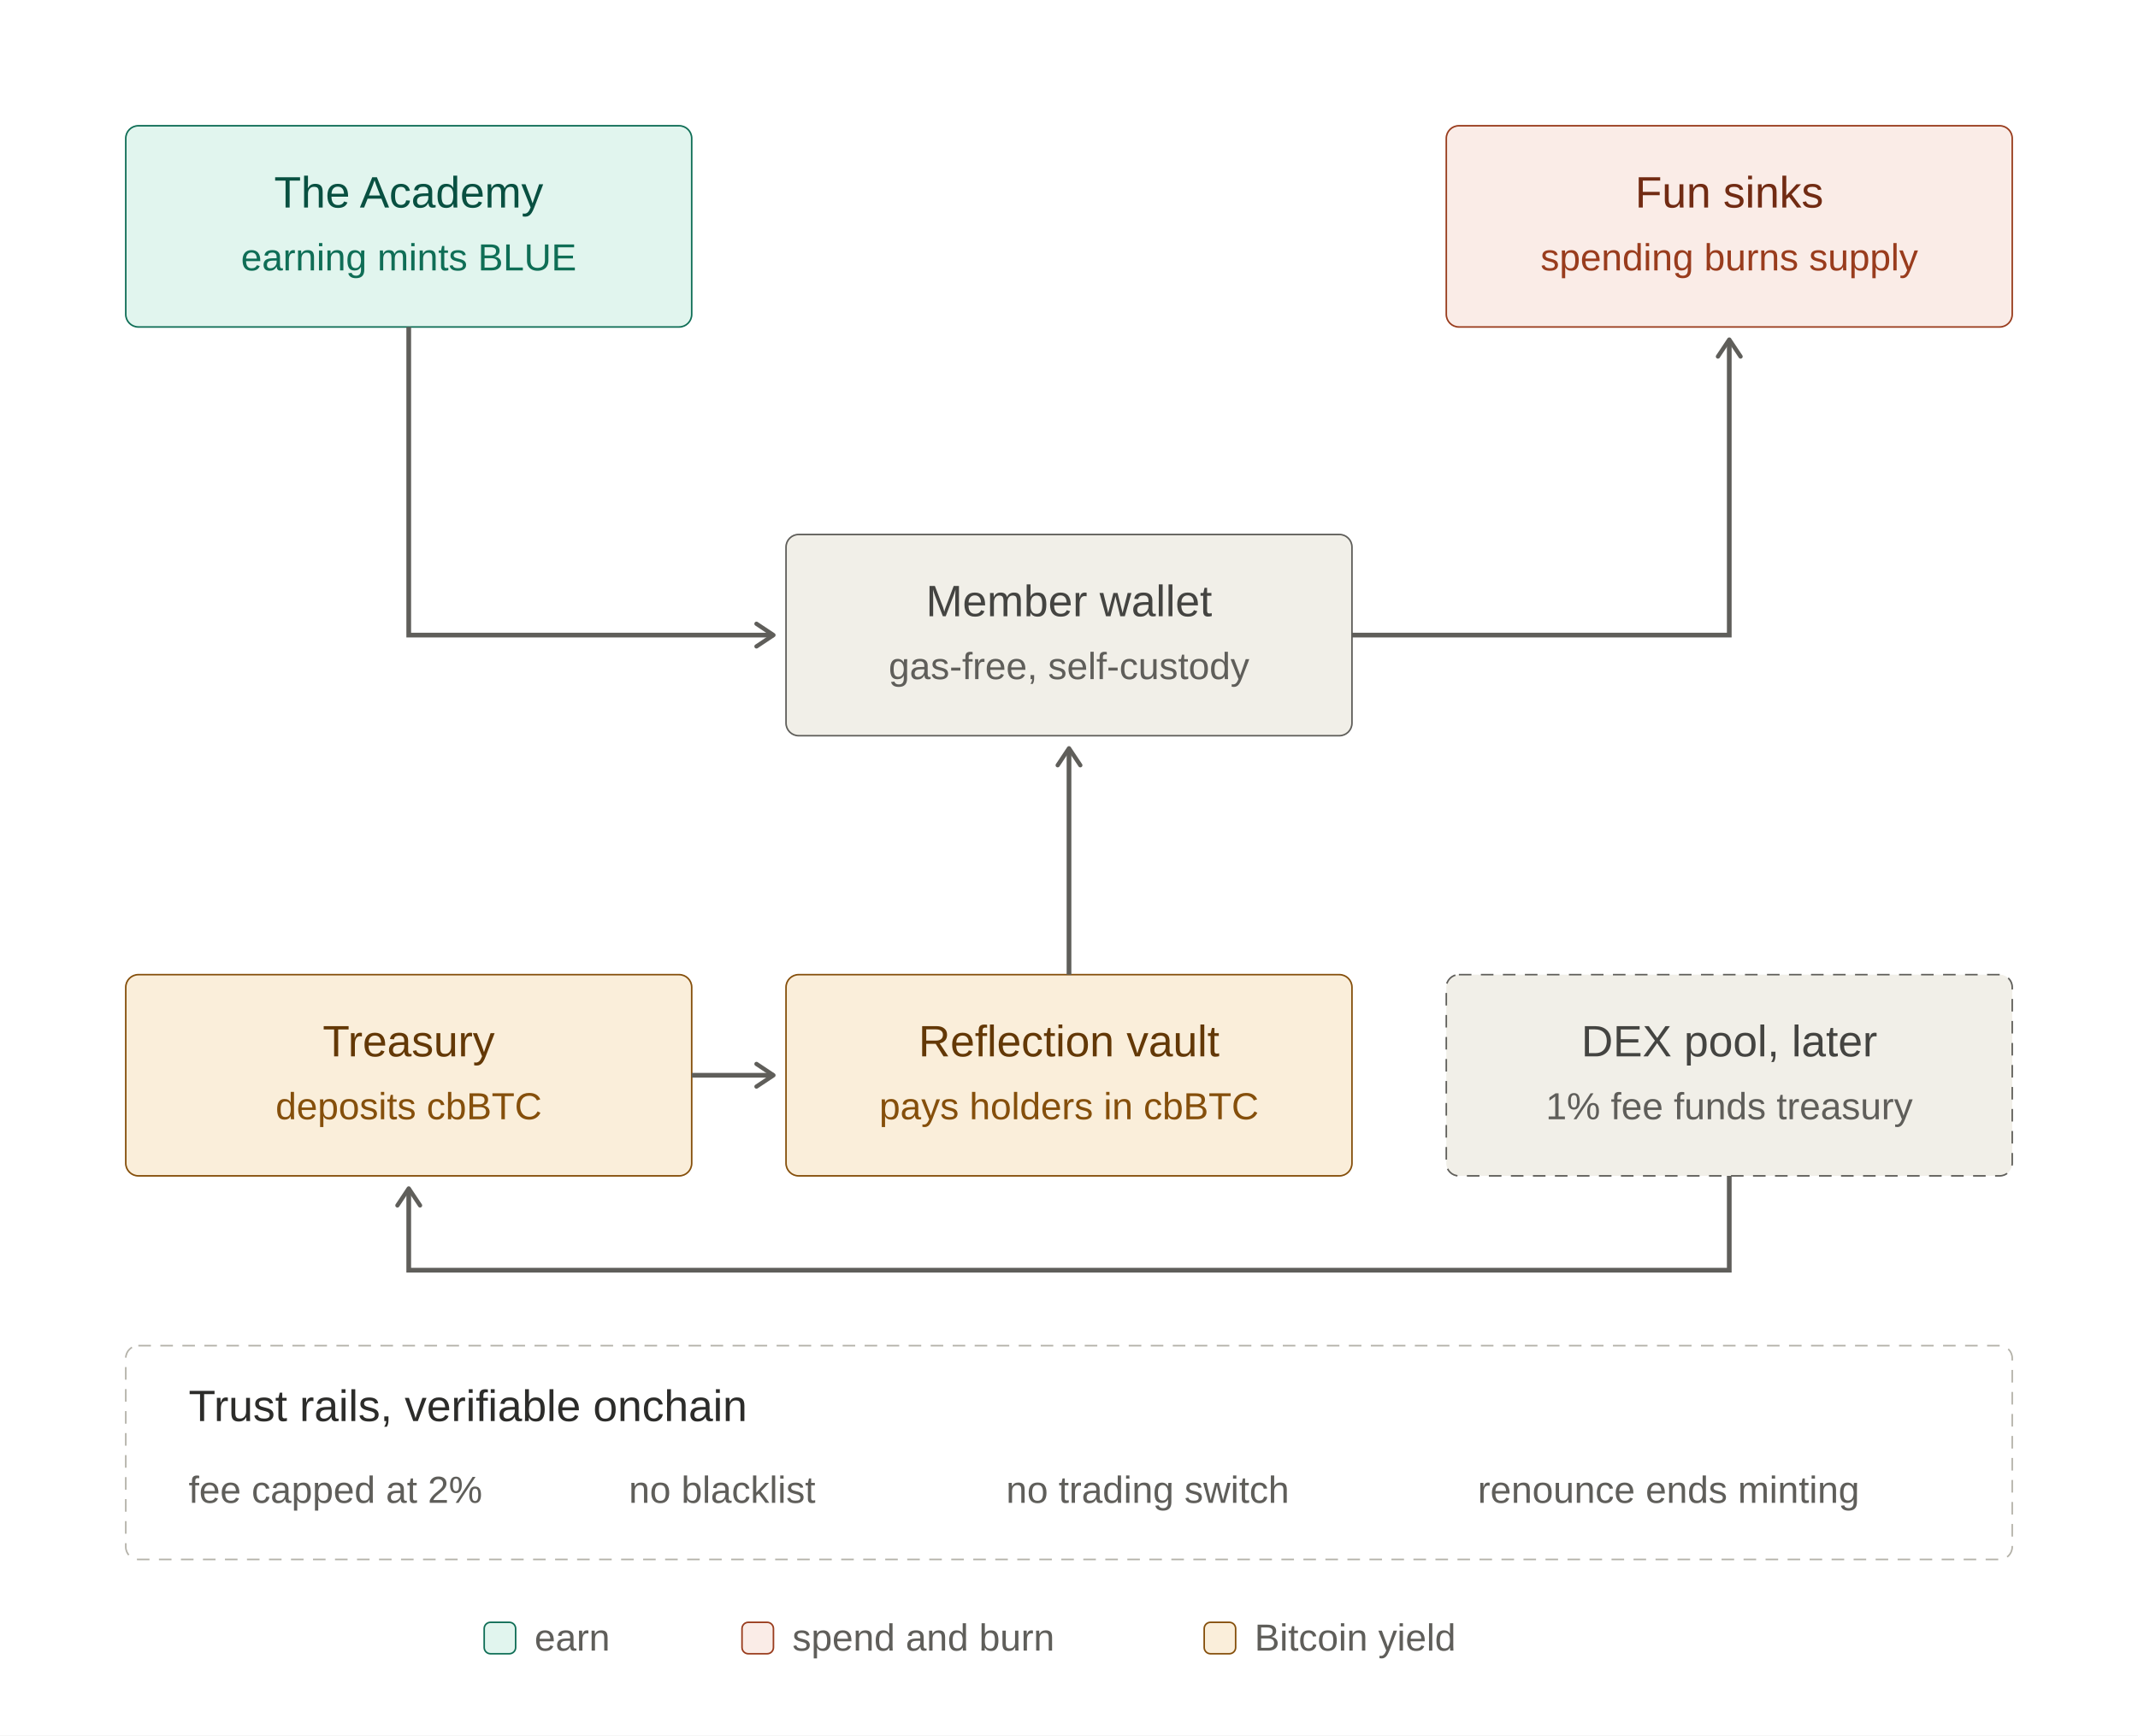
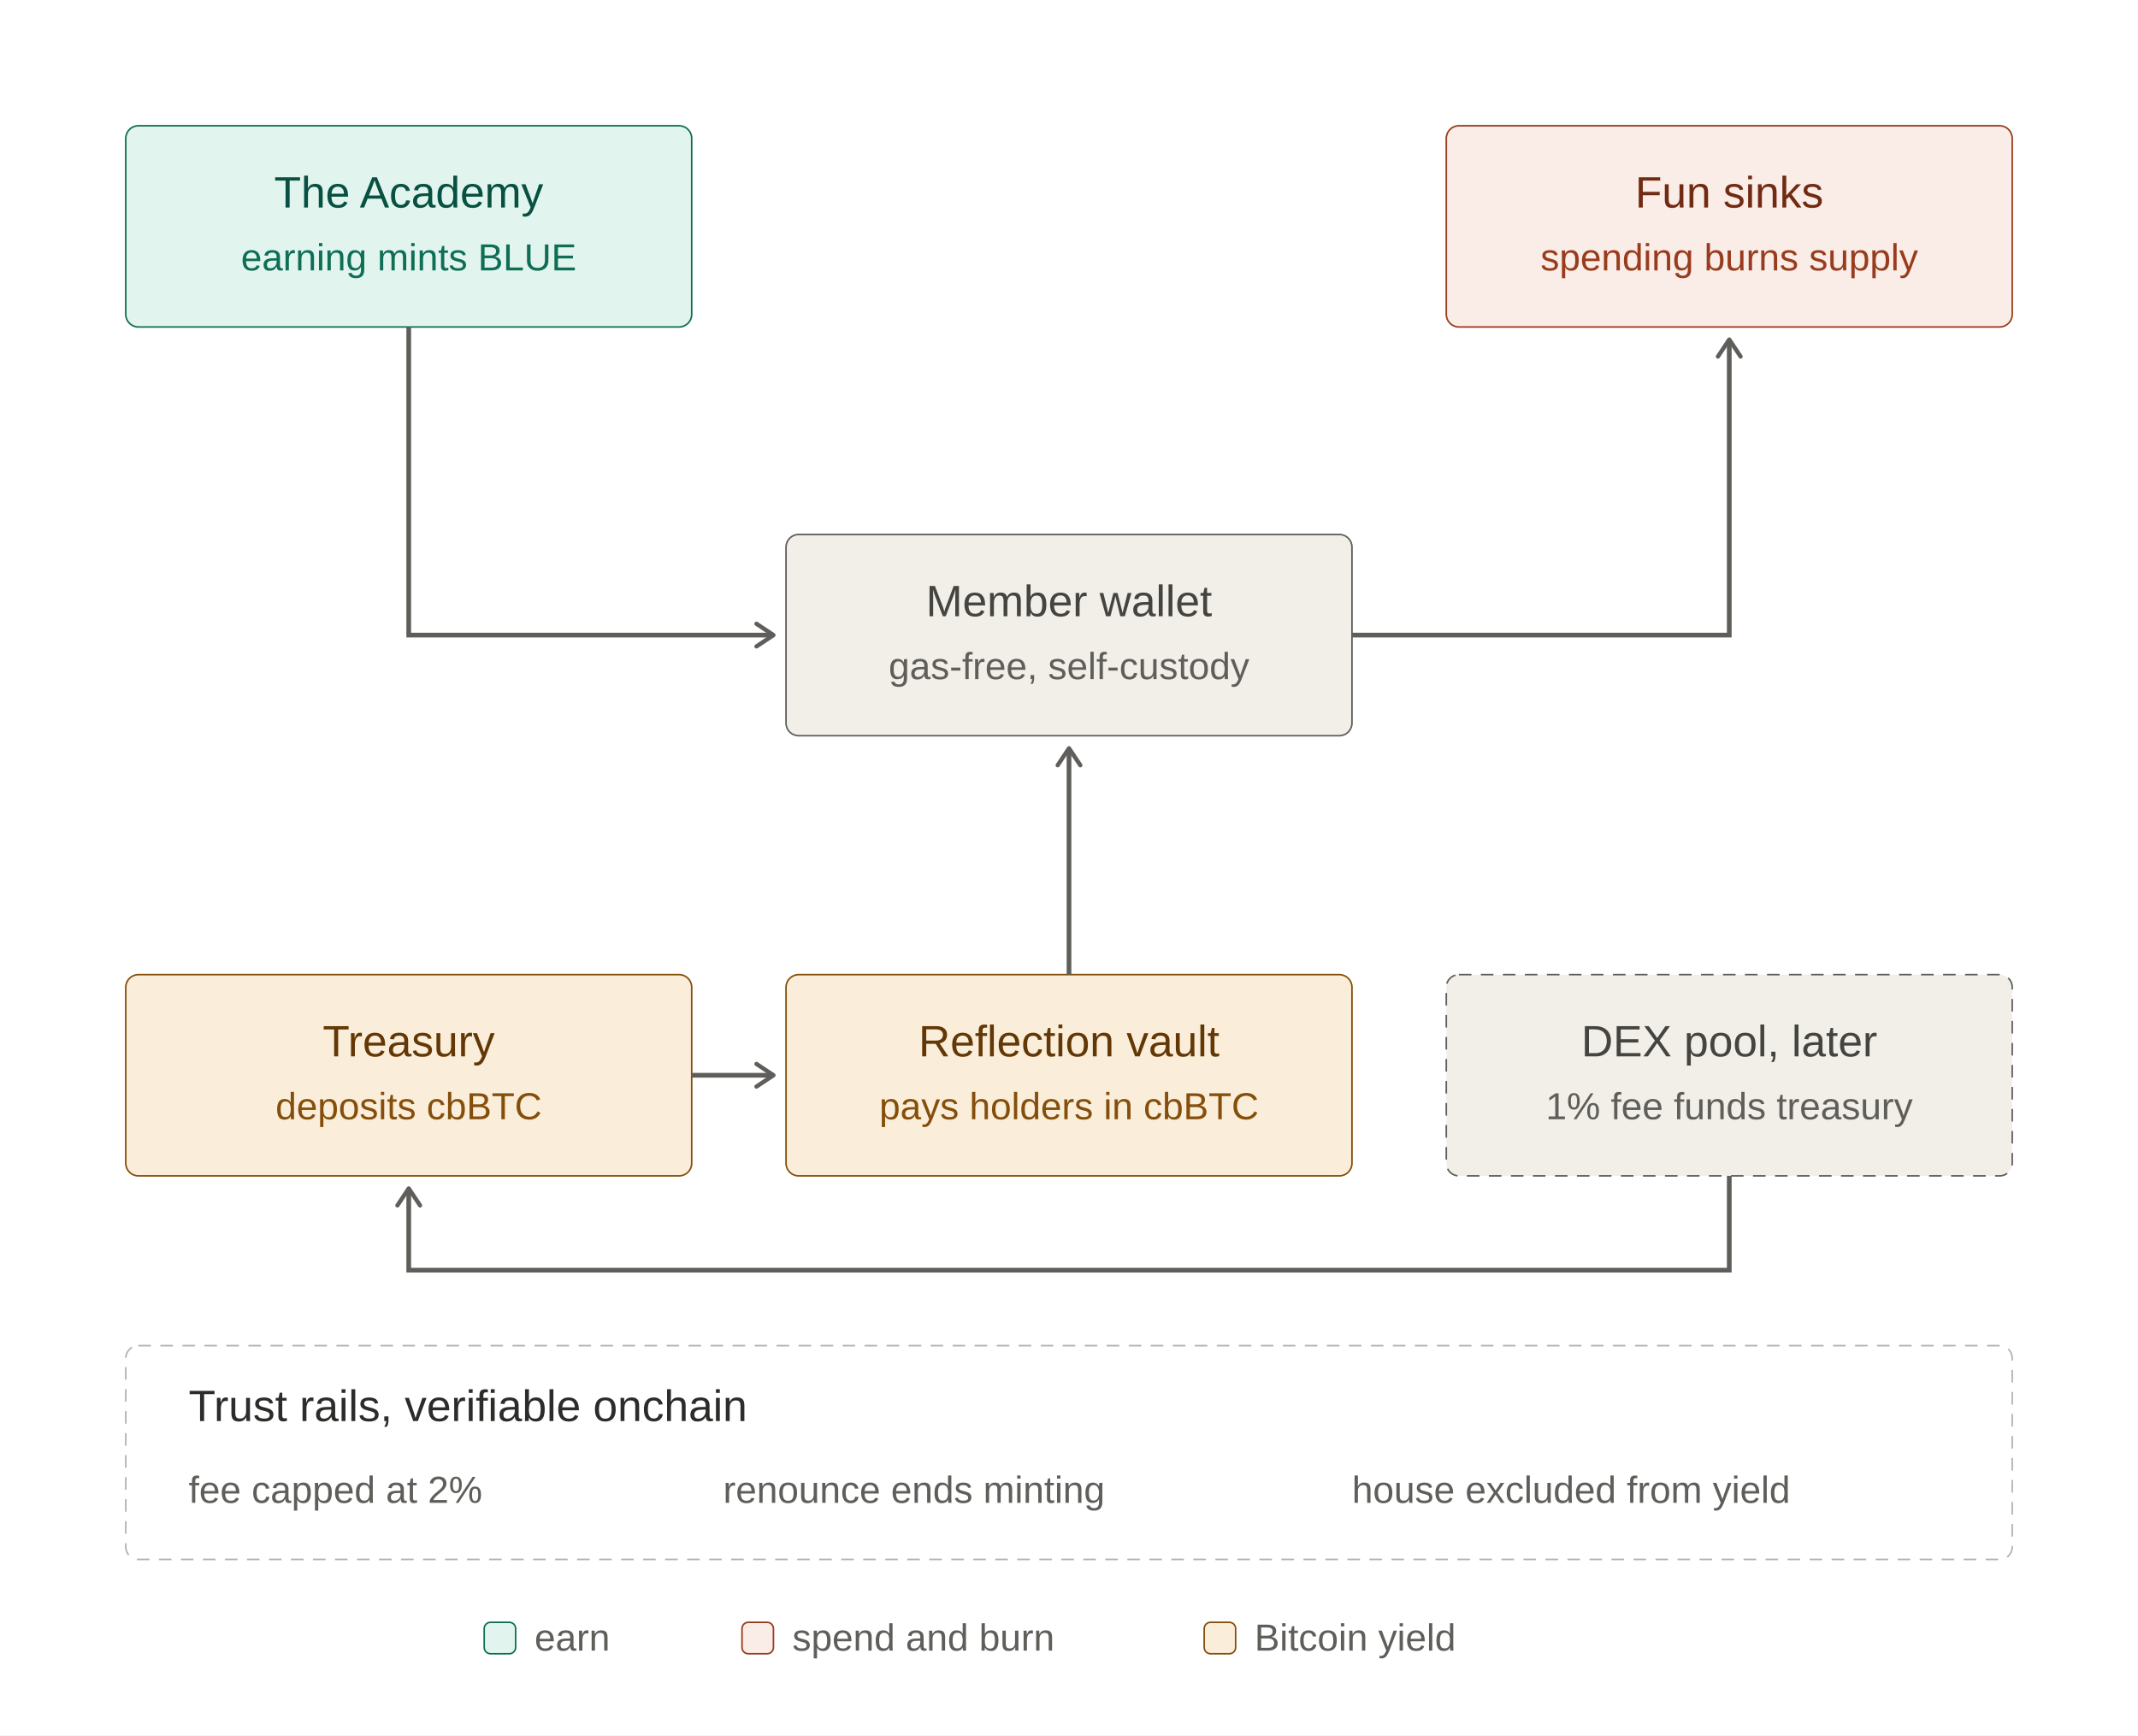
<svg xmlns="http://www.w3.org/2000/svg" width="680" height="552" viewBox="0 0 680 552" role="img" font-family="-apple-system, 'Segoe UI', 'Helvetica Neue', Arial, sans-serif">
  <defs>
    <marker id="arrow" viewBox="0 0 10 10" refX="8" refY="5" markerWidth="6" markerHeight="6" orient="auto-start-reverse">
      <path d="M2 1L8 5L2 9" fill="none" stroke="#5F5E5A" stroke-width="1.5" stroke-linecap="round" stroke-linejoin="round" />
    </marker>
  </defs>
  <rect x="0" y="0" width="680" height="552" fill="#FFFFFF" />
  <g>
    <rect x="40" y="40" width="180" height="64" rx="4" fill="#E1F5EE" stroke="#0F6E56" stroke-width="0.5" />
    <text x="130" y="66" text-anchor="middle" font-size="14" font-weight="500" fill="#085041">The Academy</text>
    <text x="130" y="86" text-anchor="middle" font-size="12" fill="#0F6E56">earning mints BLUE</text>
  </g>
  <g>
    <rect x="460" y="40" width="180" height="64" rx="4" fill="#FAECE7" stroke="#993C1D" stroke-width="0.5" />
    <text x="550" y="66" text-anchor="middle" font-size="14" font-weight="500" fill="#712B13">Fun sinks</text>
    <text x="550" y="86" text-anchor="middle" font-size="12" fill="#993C1D">spending burns supply</text>
  </g>
  <g>
    <rect x="250" y="170" width="180" height="64" rx="4" fill="#F1EFE8" stroke="#5F5E5A" stroke-width="0.5" />
    <text x="340" y="196" text-anchor="middle" font-size="14" font-weight="500" fill="#444441">Member wallet</text>
    <text x="340" y="216" text-anchor="middle" font-size="12" fill="#5F5E5A">gas-free, self-custody</text>
  </g>
  <g>
    <rect x="40" y="310" width="180" height="64" rx="4" fill="#FAEEDA" stroke="#854F0B" stroke-width="0.5" />
    <text x="130" y="336" text-anchor="middle" font-size="14" font-weight="500" fill="#633806">Treasury</text>
    <text x="130" y="356" text-anchor="middle" font-size="12" fill="#854F0B">deposits cbBTC</text>
  </g>
  <g>
    <rect x="250" y="310" width="180" height="64" rx="4" fill="#FAEEDA" stroke="#854F0B" stroke-width="0.5" />
    <text x="340" y="336" text-anchor="middle" font-size="14" font-weight="500" fill="#633806">Reflection vault</text>
    <text x="340" y="356" text-anchor="middle" font-size="12" fill="#854F0B">pays holders in cbBTC</text>
  </g>
  <g>
    <rect x="460" y="310" width="180" height="64" rx="4" fill="#F1EFE8" stroke="#5F5E5A" stroke-width="0.5" stroke-dasharray="4 3" />
    <text x="550" y="336" text-anchor="middle" font-size="14" font-weight="500" fill="#444441">DEX pool, later</text>
    <text x="550" y="356" text-anchor="middle" font-size="12" fill="#5F5E5A">1% fee funds treasury</text>
  </g>
  <path d="M130 104 V202 H246" fill="none" stroke="#5F5E5A" stroke-width="1.5" marker-end="url(#arrow)" />
  <path d="M430 202 H550 V108" fill="none" stroke="#5F5E5A" stroke-width="1.5" marker-end="url(#arrow)" />
  <path d="M220 342 H246" fill="none" stroke="#5F5E5A" stroke-width="1.5" marker-end="url(#arrow)" />
  <path d="M340 310 V238" fill="none" stroke="#5F5E5A" stroke-width="1.5" marker-end="url(#arrow)" />
  <path d="M550 374 V404 H130 V378" fill="none" stroke="#5F5E5A" stroke-width="1.5" marker-end="url(#arrow)" />
  <rect x="40" y="428" width="600" height="68" rx="4" fill="none" stroke="#B4B2A9" stroke-width="0.5" stroke-dasharray="4 3" />
  <text x="60" y="452" font-size="14" font-weight="500" fill="#2C2C2A">Trust rails, verifiable onchain</text>
  <text x="60" y="478" font-size="12" fill="#5F5E5A">fee capped at 2%</text>
-   <text x="200" y="478" font-size="12" fill="#5F5E5A">no blacklist</text>
-   <text x="320" y="478" font-size="12" fill="#5F5E5A">no trading switch</text>
-   <text x="470" y="478" font-size="12" fill="#5F5E5A">renounce ends minting</text>
+   <text x="230" y="478" font-size="12" fill="#5F5E5A">renounce ends minting</text>
+   <text x="430" y="478" font-size="12" fill="#5F5E5A">house excluded from yield</text>
  <rect x="154" y="516" width="10" height="10" rx="2" fill="#E1F5EE" stroke="#0F6E56" stroke-width="0.5" />
  <text x="170" y="525" font-size="12" fill="#5F5E5A">earn</text>
  <rect x="236" y="516" width="10" height="10" rx="2" fill="#FAECE7" stroke="#993C1D" stroke-width="0.5" />
  <text x="252" y="525" font-size="12" fill="#5F5E5A">spend and burn</text>
  <rect x="383" y="516" width="10" height="10" rx="2" fill="#FAEEDA" stroke="#854F0B" stroke-width="0.5" />
  <text x="399" y="525" font-size="12" fill="#5F5E5A">Bitcoin yield</text>
</svg>
